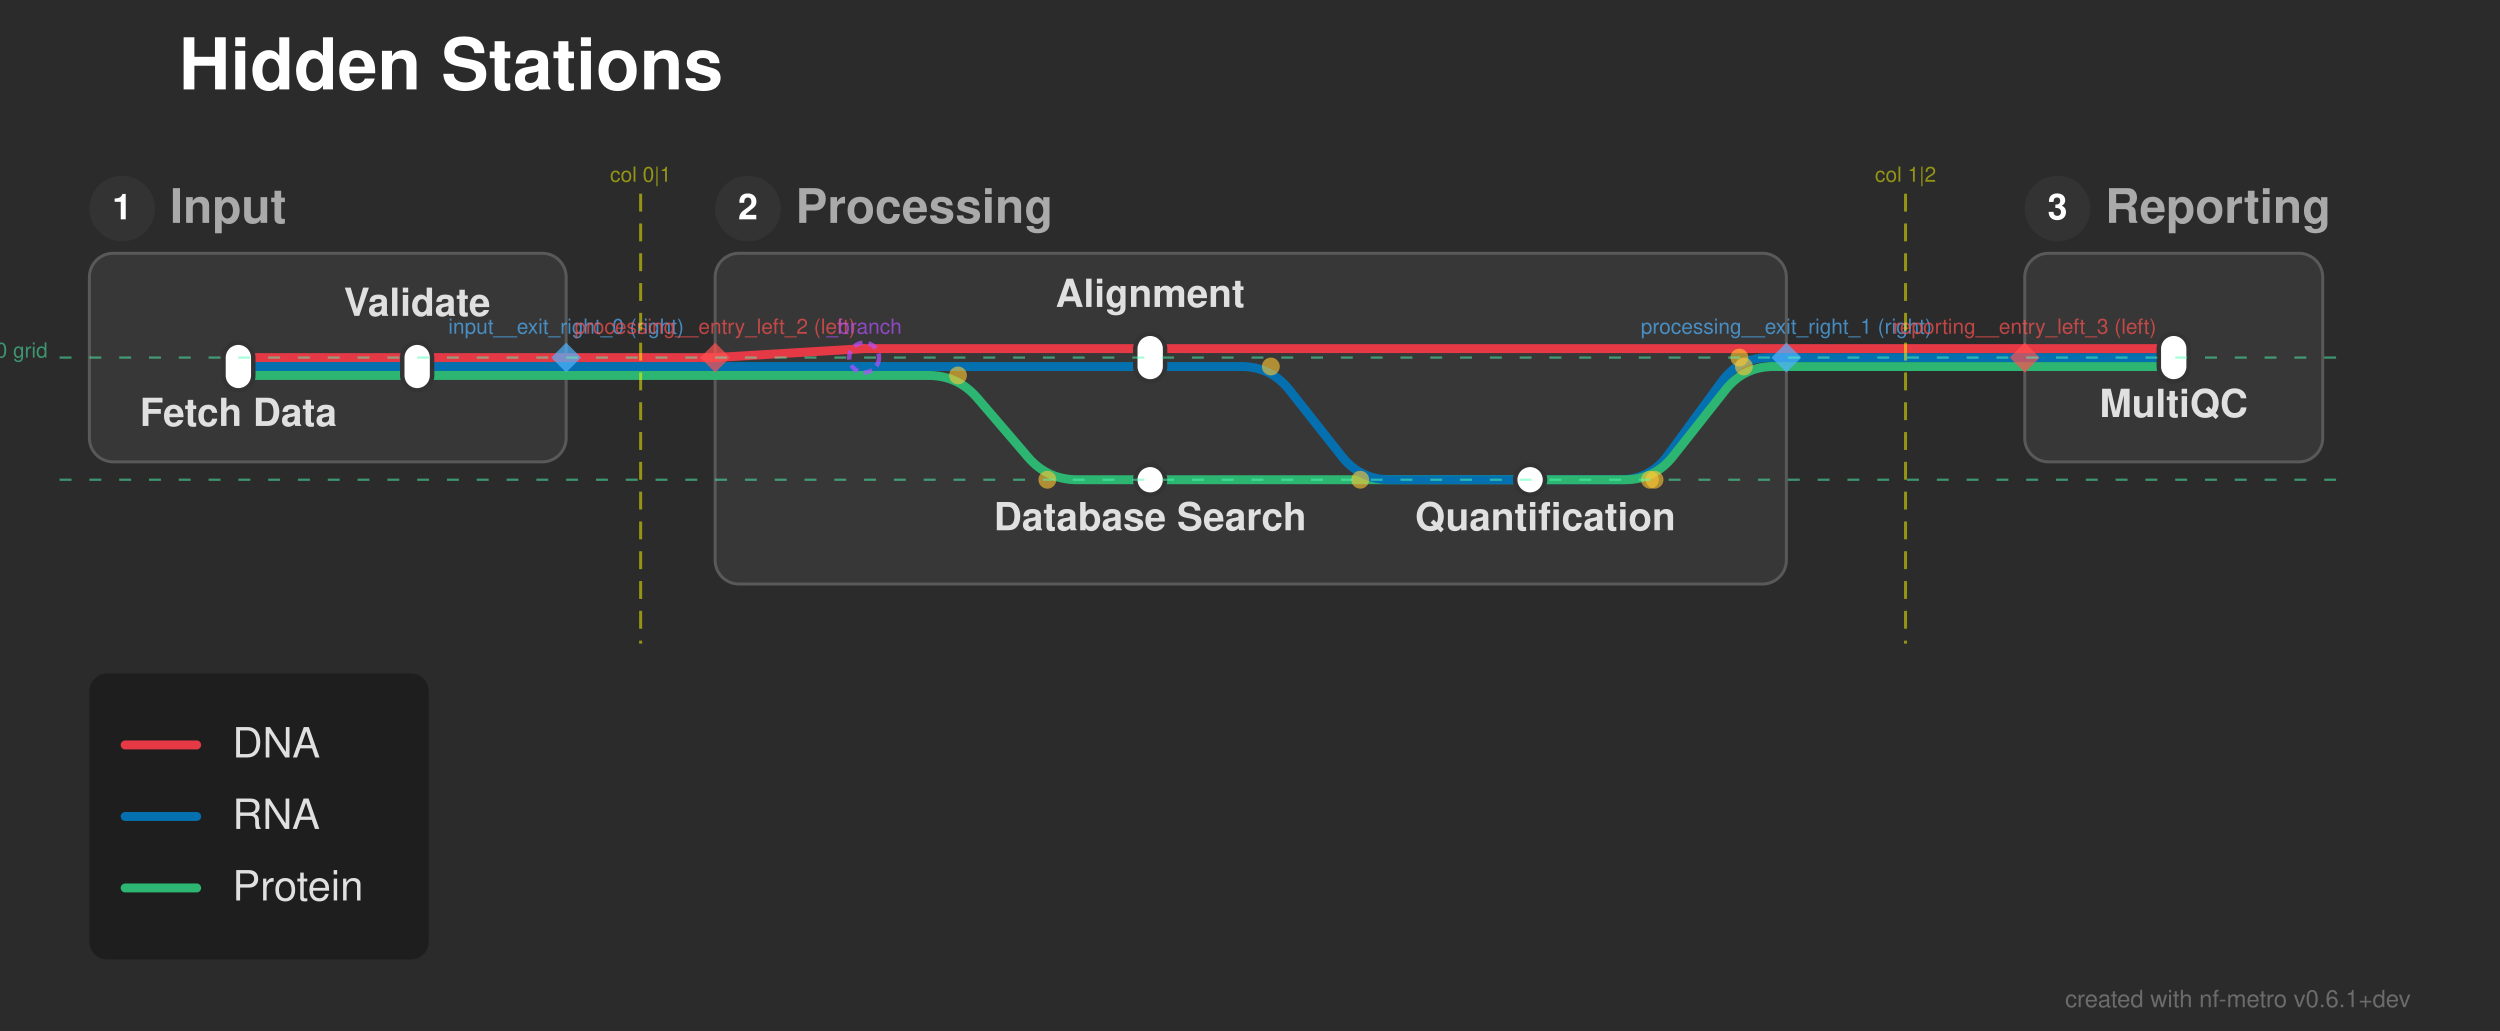
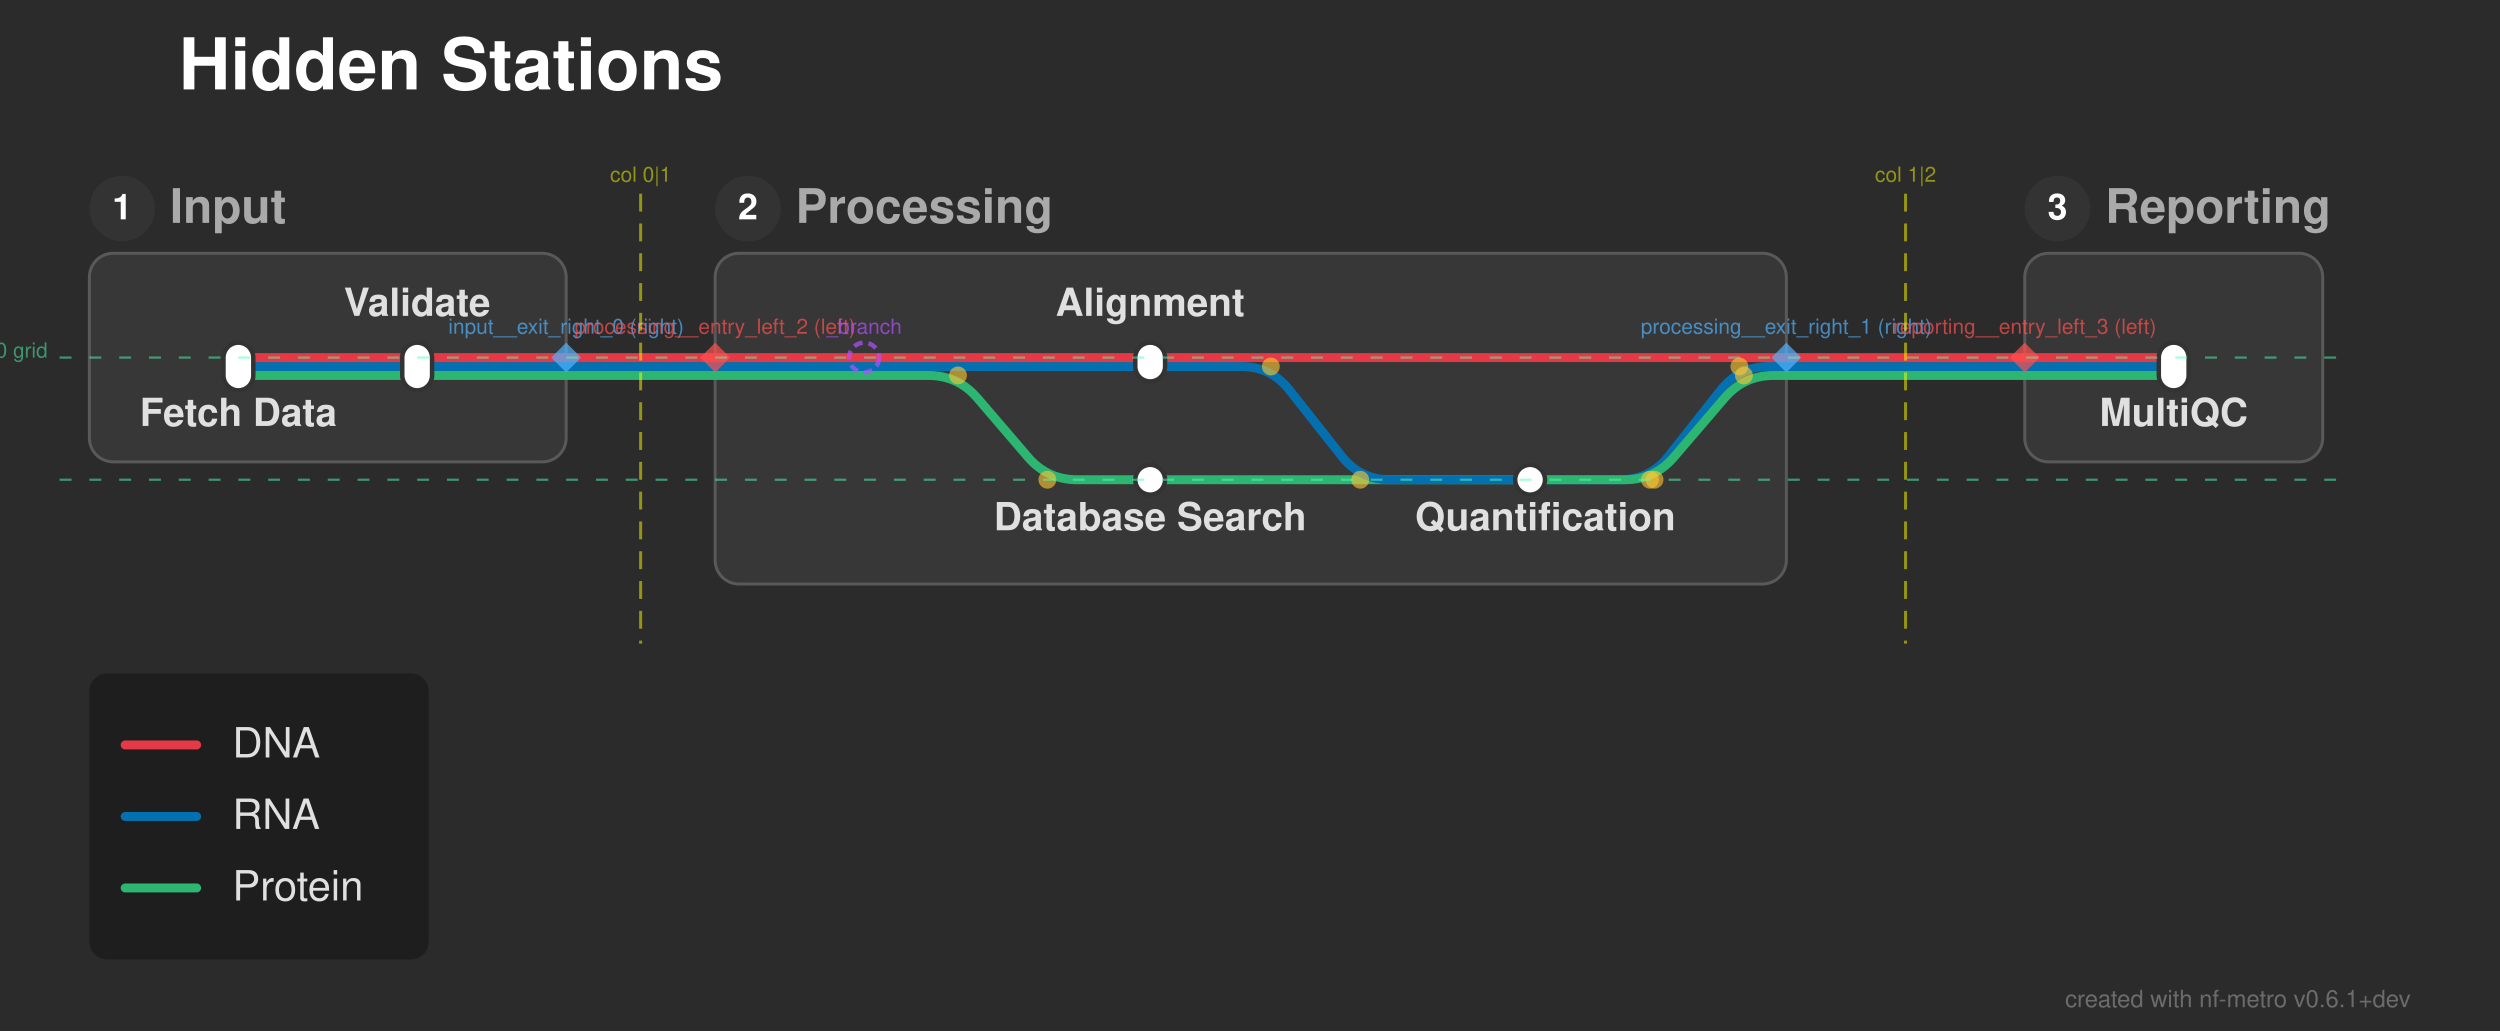
<svg xmlns="http://www.w3.org/2000/svg" width="839" height="346" viewBox="0 0 839 346">
  <defs>
</defs>
  <rect x="0" y="0" width="839" height="346" fill="#2b2b2b" />
  <text x="60.0" y="30.0" font-size="24.0" fill="#ffffff" font-family="'Helvetica Neue', Helvetica, Arial, sans-serif" font-weight="bold" class="nf-metro-title">Hidden Stations</text>
  <rect x="30.0" y="85.0" width="160.0" height="70.0" rx="8" ry="8" fill="#373737" stroke="#595959" stroke-width="1.0" />
  <circle cx="41.0" cy="70.0" r="11" fill="#333333" class="nf-metro-section-num-circle" />
  <text x="41.0" y="70.0" font-size="12" fill="#ffffff" font-family="'Helvetica Neue', Helvetica, Arial, sans-serif" font-weight="bold" text-anchor="middle" dy="0.3em">1</text>
  <text x="57.0" y="70.0" font-size="16.0" fill="#aaaaaa" font-family="'Helvetica Neue', Helvetica, Arial, sans-serif" font-weight="bold" dy="0.3em" class="nf-metro-section-label">Input</text>
  <rect x="240.0" y="85.0" width="359.5" height="111.0" rx="8" ry="8" fill="#373737" stroke="#595959" stroke-width="1.0" />
  <circle cx="251.0" cy="70.0" r="11" fill="#333333" class="nf-metro-section-num-circle" />
  <text x="251.0" y="70.0" font-size="12" fill="#ffffff" font-family="'Helvetica Neue', Helvetica, Arial, sans-serif" font-weight="bold" text-anchor="middle" dy="0.3em">2</text>
  <text x="267.0" y="70.0" font-size="16.0" fill="#aaaaaa" font-family="'Helvetica Neue', Helvetica, Arial, sans-serif" font-weight="bold" dy="0.3em" class="nf-metro-section-label">Processing</text>
  <rect x="679.5" y="85.0" width="100.0" height="70.0" rx="8" ry="8" fill="#373737" stroke="#595959" stroke-width="1.0" />
  <circle cx="690.5" cy="70.0" r="11" fill="#333333" class="nf-metro-section-num-circle" />
  <text x="690.5" y="70.0" font-size="12" fill="#ffffff" font-family="'Helvetica Neue', Helvetica, Arial, sans-serif" font-weight="bold" text-anchor="middle" dy="0.3em">3</text>
  <text x="706.5" y="70.0" font-size="16.0" fill="#aaaaaa" font-family="'Helvetica Neue', Helvetica, Arial, sans-serif" font-weight="bold" dy="0.3em" class="nf-metro-section-label">Reporting</text>
-   <path d="M513.5,161.0 L543.739,161.0 Q553.739,161.0,559.644,152.93 L577.834,128.07 Q583.739,120.0,593.739,120.0 L599.5,120.0" stroke="#0570b0" stroke-width="3.0" fill="none" stroke-linecap="round" stroke-linejoin="round" />
-   <path d="M386.0,161.0 L545.261,161.0 Q555.261,161.0,561.458,153.151 L579.065,130.849 Q585.261,123.0,595.261,123.0 L599.5,123.0" stroke="#2db572" stroke-width="3.0" fill="none" stroke-linecap="round" stroke-linejoin="round" />
+   <path d="M513.5,161.0 L543.739,161.0 Q553.739,161.0,559.935,153.151 L577.542,130.849 Q583.739,123.0,593.739,123.0 L599.5,123.0" stroke="#0570b0" stroke-width="3.0" fill="none" stroke-linecap="round" stroke-linejoin="round" />
+   <path d="M386.0,161.0 L545.261,161.0 Q555.261,161.0,561.769,153.407 L578.753,133.593 Q585.261,126.0,595.261,126.0 L599.5,126.0" stroke="#2db572" stroke-width="3.0" fill="none" stroke-linecap="round" stroke-linejoin="round" />
  <path d="M80.0,126.0 L140.0,126.0" stroke="#2db572" stroke-width="3.0" stroke-linecap="round" />
  <path d="M290.0,126.0 L311.5,126.0 Q321.5,126.0,328.008,133.593 L344.992,153.407 Q351.5,161.0,361.5,161.0 L386.0,161.0" stroke="#2db572" stroke-width="3.0" fill="none" stroke-linecap="round" stroke-linejoin="round" />
  <path d="M140.0,126.0 L190.0,126.0" stroke="#2db572" stroke-width="3.0" stroke-linecap="round" />
  <path d="M240.0,126.0 L290.0,126.0" stroke="#2db572" stroke-width="3.0" stroke-linecap="round" />
+   <path d="M679.5,126.0 L729.5,126.0" stroke="#2db572" stroke-width="3.0" stroke-linecap="round" />
  <path d="M190.0,126.0 L240.0,126.0" stroke="#2db572" stroke-width="3.0" stroke-linecap="round" />
+   <path d="M599.5,126.0 L679.5,126.0" stroke="#2db572" stroke-width="3.0" stroke-linecap="round" />
  <path d="M80.0,123.0 L140.0,123.0" stroke="#0570b0" stroke-width="3.0" stroke-linecap="round" />
  <path d="M290.0,123.0 L386.0,123.0" stroke="#0570b0" stroke-width="3.0" stroke-linecap="round" />
  <path d="M386.0,123.0 L416.5,123.0 Q426.5,123.0,432.696,130.849 L450.304,153.151 Q456.5,161.0,466.5,161.0 L513.5,161.0" stroke="#0570b0" stroke-width="3.0" fill="none" stroke-linecap="round" stroke-linejoin="round" />
  <path d="M140.0,123.0 L190.0,123.0" stroke="#0570b0" stroke-width="3.0" stroke-linecap="round" />
  <path d="M240.0,123.0 L290.0,123.0" stroke="#0570b0" stroke-width="3.0" stroke-linecap="round" />
-   <path d="M679.5,123.0 L729.5,123.0" stroke="#2db572" stroke-width="3.0" stroke-linecap="round" />
+   <path d="M679.5,123.0 L729.5,123.0" stroke="#0570b0" stroke-width="3.0" stroke-linecap="round" />
  <path d="M190.0,123.0 L240.0,123.0" stroke="#0570b0" stroke-width="3.0" stroke-linecap="round" />
-   <path d="M599.5,123.0 L679.5,123.0" stroke="#2db572" stroke-width="3.0" stroke-linecap="round" />
+   <path d="M599.5,123.0 L679.5,123.0" stroke="#0570b0" stroke-width="3.0" stroke-linecap="round" />
  <path d="M80.0,120.0 L140.0,120.0" stroke="#e63946" stroke-width="3.0" stroke-linecap="round" />
+   <path d="M290.0,120.0 L386.0,120.0" stroke="#e63946" stroke-width="3.0" stroke-linecap="round" />
  <path d="M140.0,120.0 L190.0,120.0" stroke="#e63946" stroke-width="3.0" stroke-linecap="round" />
-   <path d="M240.0,120.0 L290.0,117.0" stroke="#e63946" stroke-width="3.0" stroke-linecap="round" />
-   <path d="M679.5,120.0 L729.5,120.0" stroke="#0570b0" stroke-width="3.0" stroke-linecap="round" />
+   <path d="M240.0,120.0 L290.0,120.0" stroke="#e63946" stroke-width="3.0" stroke-linecap="round" />
+   <path d="M386.0,120.0 L599.5,120.0" stroke="#e63946" stroke-width="3.0" stroke-linecap="round" />
+   <path d="M679.5,120.0 L729.5,120.0" stroke="#e63946" stroke-width="3.0" stroke-linecap="round" />
  <path d="M190.0,120.0 L240.0,120.0" stroke="#e63946" stroke-width="3.0" stroke-linecap="round" />
-   <path d="M599.5,120.0 L679.5,120.0" stroke="#0570b0" stroke-width="3.0" stroke-linecap="round" />
-   <path d="M290.0,117.0 L386.0,117.0" stroke="#e63946" stroke-width="3.0" stroke-linecap="round" />
-   <path d="M386.0,117.0 L599.5,117.0" stroke="#e63946" stroke-width="3.0" stroke-linecap="round" />
-   <path d="M679.5,117.0 L729.5,117.0" stroke="#e63946" stroke-width="3.0" stroke-linecap="round" />
-   <path d="M599.5,117.0 L679.5,117.0" stroke="#e63946" stroke-width="3.0" stroke-linecap="round" />
+   <path d="M599.5,120.0 L679.5,120.0" stroke="#e63946" stroke-width="3.0" stroke-linecap="round" />
  <rect x="75.0" y="115.0" width="10.0" height="16.0" rx="5.0" ry="5.0" fill="#ffffff" stroke="#333333" stroke-width="1.5" />
  <rect x="135.0" y="115.0" width="10.0" height="16.0" rx="5.0" ry="5.0" fill="#ffffff" stroke="#333333" stroke-width="1.5" />
-   <rect x="381.0" y="112.0" width="10.0" height="16.0" rx="5.0" ry="5.0" fill="#ffffff" stroke="#333333" stroke-width="1.5" />
+   <rect x="381.0" y="115.0" width="10.0" height="13.0" rx="5.0" ry="5.0" fill="#ffffff" stroke="#333333" stroke-width="1.5" />
  <rect x="508.5" y="156.0" width="10.0" height="10.0" rx="5.0" ry="5.0" fill="#ffffff" stroke="#333333" stroke-width="1.5" />
  <rect x="381.0" y="156.0" width="10.0" height="10.0" rx="5.0" ry="5.0" fill="#ffffff" stroke="#333333" stroke-width="1.5" />
-   <rect x="724.5" y="112.0" width="10.0" height="16.0" rx="5.0" ry="5.0" fill="#ffffff" stroke="#333333" stroke-width="1.5" />
+   <rect x="724.5" y="115.0" width="10.0" height="16.0" rx="5.0" ry="5.0" fill="#ffffff" stroke="#333333" stroke-width="1.5" />
  <text x="80.0" y="137.0" font-size="13.0" fill="#e0e0e0" font-family="'Helvetica Neue', Helvetica, Arial, sans-serif" font-weight="bold" text-anchor="middle" dominant-baseline="hanging">Fetch Data</text>
-   <text x="729.5" y="134.0" font-size="13.0" fill="#e0e0e0" font-family="'Helvetica Neue', Helvetica, Arial, sans-serif" font-weight="bold" text-anchor="middle" dominant-baseline="hanging">MultiQC</text>
+   <text x="729.5" y="137.0" font-size="13.0" fill="#e0e0e0" font-family="'Helvetica Neue', Helvetica, Arial, sans-serif" font-weight="bold" text-anchor="middle" dominant-baseline="hanging">MultiQC</text>
  <text x="140.0" y="106.0" font-size="13.0" fill="#e0e0e0" font-family="'Helvetica Neue', Helvetica, Arial, sans-serif" font-weight="bold" text-anchor="middle" dominant-baseline="auto">Validate</text>
-   <text x="386.0" y="103.0" font-size="13.0" fill="#e0e0e0" font-family="'Helvetica Neue', Helvetica, Arial, sans-serif" font-weight="bold" text-anchor="middle" dominant-baseline="auto">Alignment</text>
+   <text x="386.0" y="106.0" font-size="13.0" fill="#e0e0e0" font-family="'Helvetica Neue', Helvetica, Arial, sans-serif" font-weight="bold" text-anchor="middle" dominant-baseline="auto">Alignment</text>
  <text x="386.0" y="172.0" font-size="13.0" fill="#e0e0e0" font-family="'Helvetica Neue', Helvetica, Arial, sans-serif" font-weight="bold" text-anchor="middle" dominant-baseline="hanging">Database Search</text>
  <text x="518.6" y="172.0" font-size="13.0" fill="#e0e0e0" font-family="'Helvetica Neue', Helvetica, Arial, sans-serif" font-weight="bold" text-anchor="middle" dominant-baseline="hanging">Quantification</text>
  <circle cx="321.5" cy="126.0" r="3.0" fill="rgba(255, 200, 50, 0.6)" />
  <circle cx="351.5" cy="161.0" r="3.0" fill="rgba(255, 200, 50, 0.6)" />
  <circle cx="426.5" cy="123.0" r="3.0" fill="rgba(255, 200, 50, 0.6)" />
  <circle cx="456.5" cy="161.0" r="3.0" fill="rgba(255, 200, 50, 0.6)" />
  <circle cx="553.739" cy="161.0" r="3.0" fill="rgba(255, 200, 50, 0.6)" />
-   <circle cx="583.739" cy="120.0" r="3.0" fill="rgba(255, 200, 50, 0.6)" />
+   <circle cx="583.739" cy="123.0" r="3.0" fill="rgba(255, 200, 50, 0.6)" />
  <circle cx="555.261" cy="161.0" r="3.0" fill="rgba(255, 200, 50, 0.6)" />
-   <circle cx="585.261" cy="123.0" r="3.0" fill="rgba(255, 200, 50, 0.6)" />
+   <circle cx="585.261" cy="126.0" r="3.0" fill="rgba(255, 200, 50, 0.6)" />
  <path d="M190.0,115.0 L195.0,120.0 L190.0,125.0 L185.0,120.0 Z" fill="rgba(80, 180, 255, 0.7)" stroke="none" />
  <text x="190.0" y="112.0" font-size="7" fill="rgba(80, 180, 255, 0.7)" font-family="'Helvetica Neue', Helvetica, Arial, sans-serif" text-anchor="middle" dominant-baseline="auto">input__exit_right_0 (right)</text>
  <path d="M599.5,115.0 L604.5,120.0 L599.5,125.0 L594.5,120.0 Z" fill="rgba(80, 180, 255, 0.7)" stroke="none" />
  <text x="599.5" y="112.0" font-size="7" fill="rgba(80, 180, 255, 0.7)" font-family="'Helvetica Neue', Helvetica, Arial, sans-serif" text-anchor="middle" dominant-baseline="auto">processing__exit_right_1 (right)</text>
  <path d="M240.0,115.0 L245.0,120.0 L240.0,125.0 L235.0,120.0 Z" fill="rgba(255, 80, 80, 0.7)" stroke="none" />
  <text x="240.0" y="112.0" font-size="7" fill="rgba(255, 80, 80, 0.7)" font-family="'Helvetica Neue', Helvetica, Arial, sans-serif" text-anchor="middle" dominant-baseline="auto">processing__entry_left_2 (left)</text>
  <path d="M679.5,115.0 L684.5,120.0 L679.5,125.0 L674.5,120.0 Z" fill="rgba(255, 80, 80, 0.7)" stroke="none" />
  <text x="679.5" y="112.0" font-size="7" fill="rgba(255, 80, 80, 0.7)" font-family="'Helvetica Neue', Helvetica, Arial, sans-serif" text-anchor="middle" dominant-baseline="auto">reporting__entry_left_3 (left)</text>
  <path d="M215.0,65.0 L215.0,216.0" stroke="rgba(255, 255, 0, 0.5)" stroke-width="1" stroke-dasharray="6,4" />
  <text x="215.0" y="61.0" font-size="7" fill="rgba(255, 255, 0, 0.5)" font-family="'Helvetica Neue', Helvetica, Arial, sans-serif" text-anchor="middle">col 0|1</text>
  <path d="M639.5,65.0 L639.5,216.0" stroke="rgba(255, 255, 0, 0.5)" stroke-width="1" stroke-dasharray="6,4" />
  <text x="639.5" y="61.0" font-size="7" fill="rgba(255, 255, 0, 0.5)" font-family="'Helvetica Neue', Helvetica, Arial, sans-serif" text-anchor="middle">col 1|2</text>
  <path d="M20.0,120.0 L789.5,120.0" stroke="rgba(80, 255, 180, 0.5)" stroke-width="0.75" stroke-dasharray="4,6" />
  <text x="16.0" y="120.0" font-size="7" fill="rgba(80, 255, 180, 0.5)" font-family="'Helvetica Neue', Helvetica, Arial, sans-serif" text-anchor="end">row 0 grid</text>
  <path d="M20.0,161.0 L789.5,161.0" stroke="rgba(80, 255, 180, 0.5)" stroke-width="0.75" stroke-dasharray="4,6" />
  <circle cx="290.0" cy="120.0" r="5" fill="none" stroke="rgba(180, 80, 255, 0.7)" stroke-width="1.5" stroke-dasharray="3,2" />
  <text x="290.0" y="112.0" font-size="7" fill="rgba(180, 80, 255, 0.7)" font-family="'Helvetica Neue', Helvetica, Arial, sans-serif" text-anchor="middle" dominant-baseline="auto">_branch</text>
  <rect x="30.0" y="226.0" width="113.9" height="96.0" rx="6" ry="6" fill="rgba(0, 0, 0, 0.3)" />
  <path d="M42.0,250.0 L66.0,250.0" stroke="#e63946" stroke-width="3.0" stroke-linecap="round" />
  <text x="78.0" y="250.0" font-size="14.0" fill="#e0e0e0" font-family="'Helvetica Neue', Helvetica, Arial, sans-serif" dy="0.3em">DNA</text>
  <path d="M42.0,274.0 L66.0,274.0" stroke="#0570b0" stroke-width="3.0" stroke-linecap="round" />
  <text x="78.0" y="274.0" font-size="14.0" fill="#e0e0e0" font-family="'Helvetica Neue', Helvetica, Arial, sans-serif" dy="0.3em">RNA</text>
  <path d="M42.0,298.0 L66.0,298.0" stroke="#2db572" stroke-width="3.0" stroke-linecap="round" />
  <text x="78.0" y="298.0" font-size="14.0" fill="#e0e0e0" font-family="'Helvetica Neue', Helvetica, Arial, sans-serif" dy="0.3em">Protein</text>
  <text x="809.0" y="338.0" font-size="8" fill="rgba(150, 150, 150, 0.6)" font-family="'Helvetica Neue', Helvetica, Arial, sans-serif" text-anchor="end">created with nf-metro v0.6.1+dev</text>
</svg>
